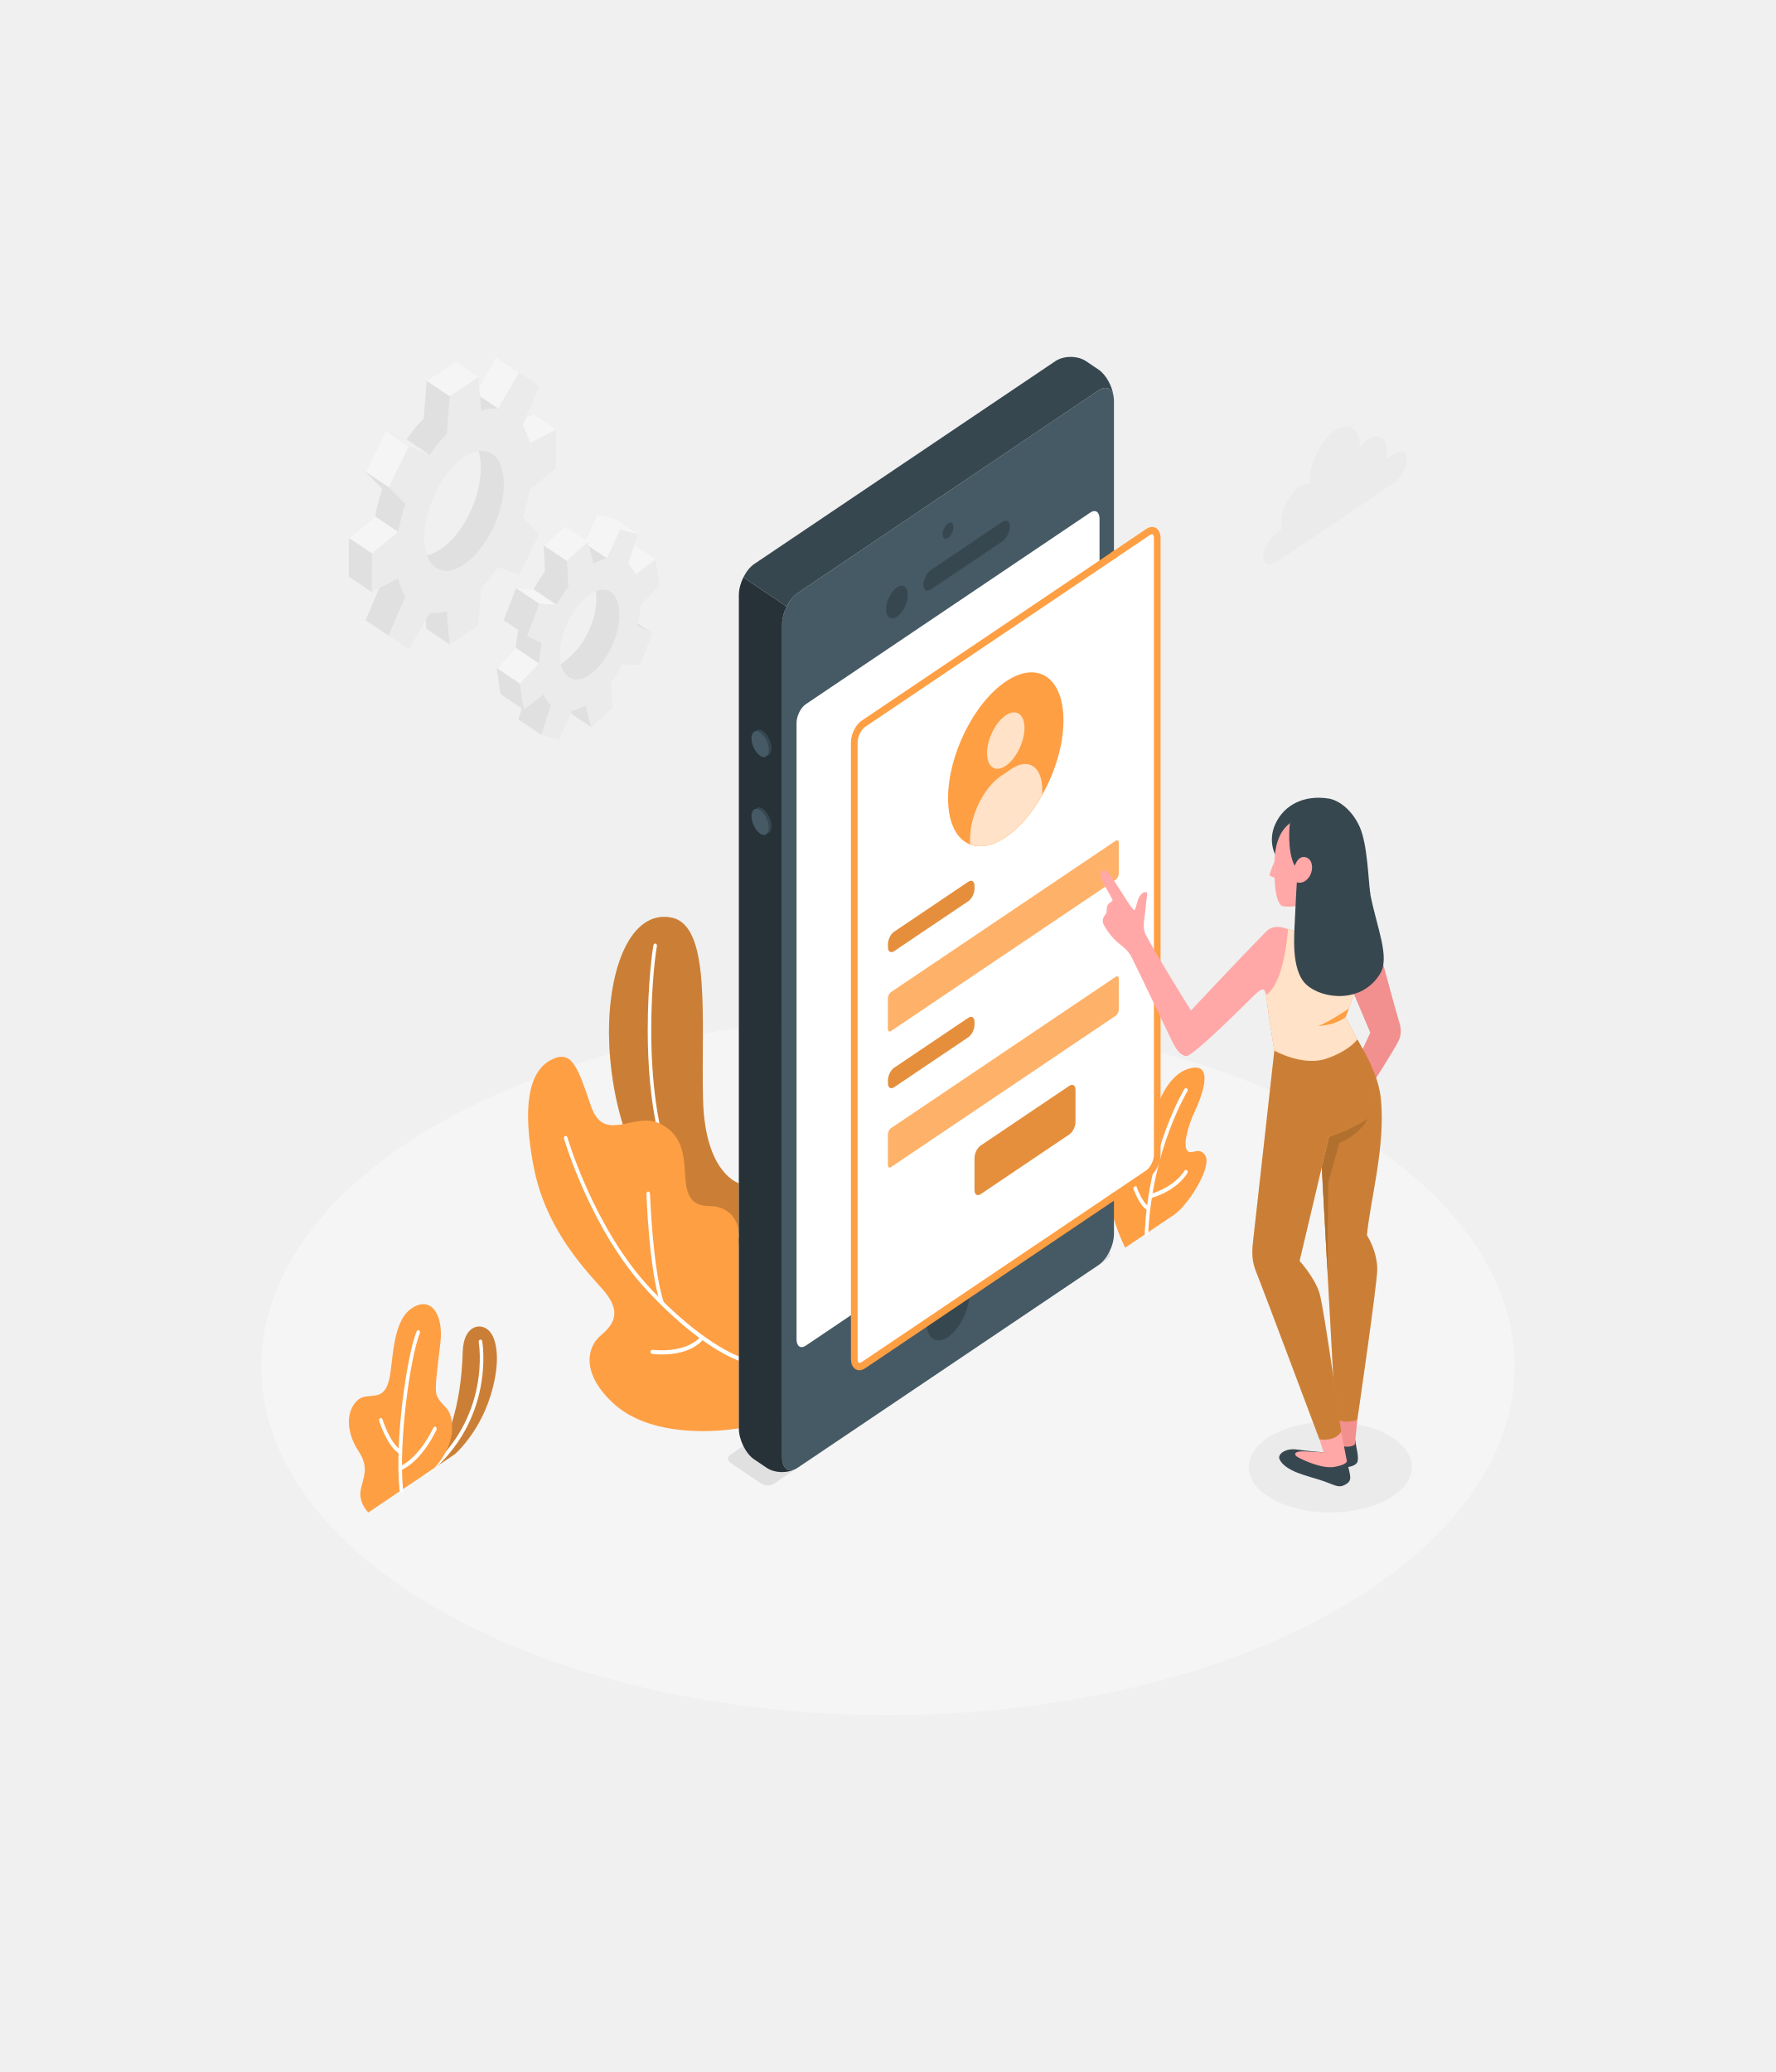
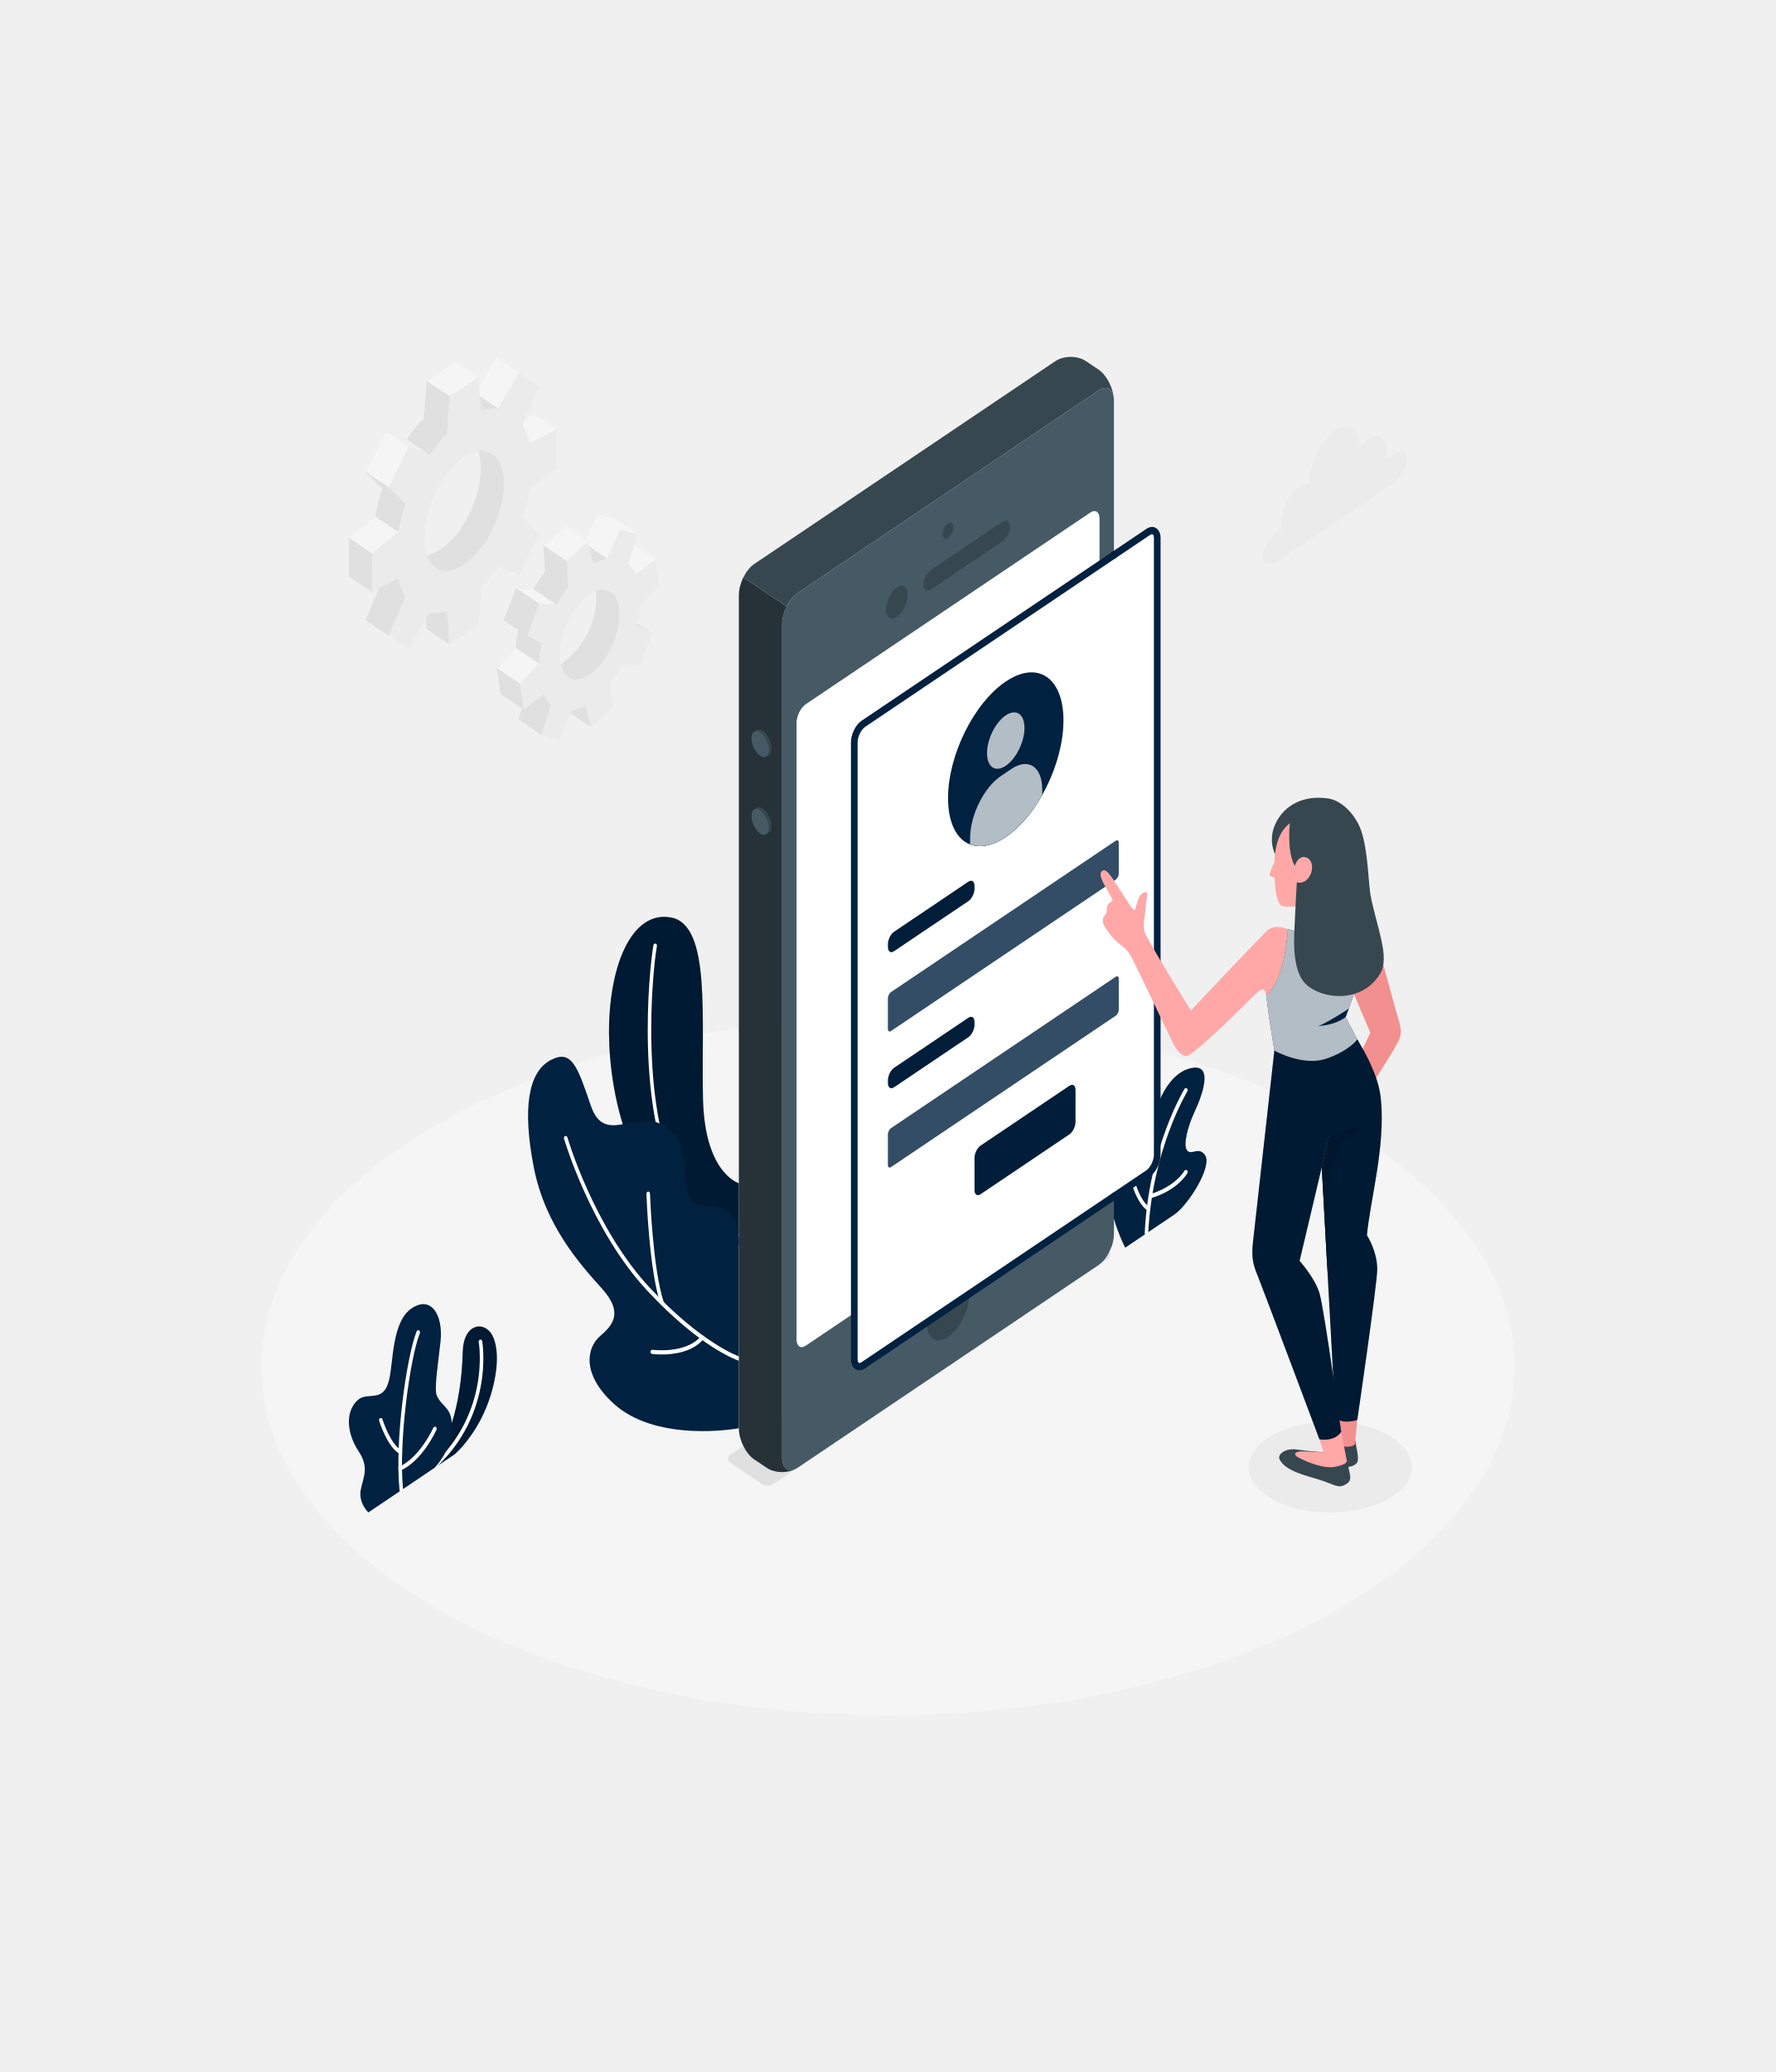
<svg xmlns="http://www.w3.org/2000/svg" width="570" height="665" viewBox="0 0 570 665" fill="none">
  <path d="M142.768 517.692C221.321 561.372 348.68 561.373 427.233 517.694C505.786 474.012 505.786 403.194 427.233 359.514C348.68 315.834 221.319 315.834 142.767 359.513C64.214 403.192 64.214 474.012 142.768 517.692Z" fill="#F5F5F5" />
  <path d="M408.441 481.149C418.672 486.838 435.257 486.838 445.487 481.149C455.717 475.462 455.717 466.239 445.487 460.55C435.257 454.863 418.672 454.863 408.441 460.55C398.212 466.239 398.212 475.461 408.441 481.149Z" fill="#EBEBEB" />
-   <path d="M136.748 472.935L146.009 466.697C146.009 466.697 153.649 460.146 157.433 447.983C160.295 438.779 159.901 431.777 157.848 428.268C155.323 423.95 148.789 424.704 148.529 433.809C148.019 451.736 143.535 464.14 136.748 472.935Z" fill="#FE9F43" />
+   <path d="M136.748 472.935L146.009 466.697C146.009 466.697 153.649 460.146 157.433 447.983C160.295 438.779 159.901 431.777 157.848 428.268C155.323 423.95 148.789 424.704 148.529 433.809C148.019 451.736 143.535 464.14 136.748 472.935Z" fill="#002140" />
  <path opacity="0.2" d="M136.748 472.935L146.009 466.697C146.009 466.697 153.649 460.146 157.433 447.983C160.295 438.779 159.901 431.777 157.848 428.268C155.323 423.95 148.789 424.704 148.529 433.809C148.019 451.736 143.535 464.14 136.748 472.935Z" fill="black" />
  <path d="M136.749 473.601C136.568 473.601 136.391 473.501 136.279 473.314C136.1 473.012 136.164 472.598 136.423 472.39C157.851 455.09 153.701 430.989 153.656 430.747C153.59 430.388 153.786 430.034 154.093 429.957C154.403 429.877 154.704 430.108 154.77 430.467C154.817 430.717 159.146 455.661 137.072 473.483C136.973 473.564 136.861 473.601 136.749 473.601Z" fill="white" />
-   <path d="M118.225 485.413C118.225 485.413 115.001 482.35 115.781 478.205C116.562 474.058 118.641 471.077 115.066 465.728C111.491 460.377 110.567 453.251 114.772 449.386C118.022 446.398 123.094 450.634 124.926 442.715C126.262 436.943 125.806 424.163 132.118 419.911C138.429 415.66 142.348 422.06 141.379 430.729C140.513 438.484 139.292 445.951 140.234 447.984C142.075 451.958 145.239 451.425 145.096 458.711C144.961 465.495 139.464 471.109 139.464 471.109L118.225 485.413Z" fill="#FE9F43" />
+   <path d="M118.225 485.413C118.225 485.413 115.001 482.35 115.781 478.205C116.562 474.058 118.641 471.077 115.066 465.728C111.491 460.377 110.567 453.251 114.772 449.386C118.022 446.398 123.094 450.634 124.926 442.715C126.262 436.943 125.806 424.163 132.118 419.911C138.429 415.66 142.348 422.06 141.379 430.729C140.513 438.484 139.292 445.951 140.234 447.984C142.075 451.958 145.239 451.425 145.096 458.711C144.961 465.495 139.464 471.109 139.464 471.109L118.225 485.413Z" fill="#002140" />
  <path d="M128.818 478.942C128.533 478.942 128.288 478.695 128.252 478.357C126.621 462.598 130.508 435.389 133.724 427.301C133.857 426.967 134.193 426.819 134.481 426.978C134.767 427.132 134.891 427.527 134.758 427.86C131.599 435.808 127.824 463.134 129.384 478.199C129.422 478.562 129.199 478.893 128.886 478.938C128.863 478.941 128.841 478.942 128.818 478.942Z" fill="white" />
  <path d="M128.509 466.674C128.425 466.674 128.34 466.652 128.259 466.607C124.303 464.351 121.797 456.336 121.692 455.996C121.586 455.65 121.74 455.27 122.035 455.145C122.331 455.021 122.657 455.199 122.764 455.546C122.788 455.625 125.22 463.391 128.76 465.411C129.042 465.572 129.16 465.971 129.021 466.301C128.923 466.537 128.721 466.674 128.509 466.674Z" fill="white" />
  <path d="M128.445 471.985C128.219 471.985 128.005 471.827 127.916 471.566C127.8 471.226 127.941 470.839 128.233 470.703C134.89 467.591 139.039 458.337 139.08 458.244C139.225 457.918 139.568 457.787 139.847 457.958C140.128 458.125 140.237 458.527 140.093 458.854C139.917 459.252 135.704 468.643 128.656 471.937C128.588 471.969 128.516 471.985 128.445 471.985Z" fill="white" />
-   <path d="M361.154 400.437C361.154 400.437 356.169 391.031 355.688 380.79C355.207 370.551 357.133 366.3 359.776 365.079C362.418 363.859 362.619 367.617 363.983 369.844C365.349 372.072 368.11 370.797 369.131 363.871C370.151 356.947 373.893 345.211 381.635 342.972C390.186 340.501 385.6 352.202 383.454 356.768C381.306 361.334 379.632 367.551 381.049 369.245C382.464 370.938 384.658 367.809 386.764 370.71C389.305 374.211 381.406 386.796 376.872 389.85L361.154 400.437Z" fill="#FE9F43" />
+   <path d="M361.154 400.437C361.154 400.437 356.169 391.031 355.688 380.79C355.207 370.551 357.133 366.3 359.776 365.079C362.418 363.859 362.619 367.617 363.983 369.844C365.349 372.072 368.11 370.797 369.131 363.871C370.151 356.947 373.893 345.211 381.635 342.972C390.186 340.501 385.6 352.202 383.454 356.768C381.306 361.334 379.632 367.551 381.049 369.245C382.464 370.938 384.658 367.809 386.764 370.71C389.305 374.211 381.406 386.796 376.872 389.85L361.154 400.437Z" fill="#002140" />
  <path d="M367.983 396.475C367.972 396.475 367.962 396.475 367.953 396.474C367.638 396.454 367.398 396.141 367.414 395.776C368.669 368.541 380.061 349.681 380.176 349.493C380.36 349.192 380.716 349.126 380.971 349.34C381.227 349.553 381.285 349.969 381.102 350.267C380.989 350.452 369.787 369.017 368.55 395.846C368.536 396.2 368.285 396.475 367.983 396.475Z" fill="white" />
  <path d="M368.633 388.624C368.54 388.624 368.445 388.597 368.357 388.54C365.164 386.479 363.396 380.363 363.323 380.103C363.224 379.754 363.386 379.378 363.685 379.262C363.982 379.142 364.307 379.337 364.405 379.684C364.422 379.742 366.107 385.568 368.909 387.375C369.184 387.553 369.284 387.958 369.131 388.279C369.029 388.5 368.834 388.624 368.633 388.624Z" fill="white" />
  <path d="M369.192 384.592C368.937 384.592 368.704 384.393 368.64 384.091C368.563 383.733 368.747 383.373 369.052 383.284C377.28 380.856 380.13 375.825 380.158 375.774C380.328 375.466 380.681 375.377 380.944 375.572C381.209 375.769 381.289 376.179 381.119 376.487C380.998 376.712 378.036 382.004 369.331 384.571C369.285 384.586 369.239 384.592 369.192 384.592Z" fill="white" />
-   <path d="M237.145 379.76C237.145 379.76 226.213 376.65 225.644 352.77C225.03 326.994 228.323 296.922 215.43 294.476C202.538 292.03 195.303 310.474 195.469 331.907C195.613 350.725 202.109 391.556 237.144 399.558L237.145 379.76Z" fill="#FE9F43" />
+   <path d="M237.145 379.76C237.145 379.76 226.213 376.65 225.644 352.77C225.03 326.994 228.323 296.922 215.43 294.476C202.538 292.03 195.303 310.474 195.469 331.907C195.613 350.725 202.109 391.556 237.144 399.558L237.145 379.76Z" fill="#002140" />
  <path opacity="0.2" d="M237.145 379.76C237.145 379.76 226.213 376.65 225.644 352.77C225.03 326.994 228.323 296.922 215.43 294.476C202.538 292.03 195.303 310.474 195.469 331.907C195.613 350.725 202.109 391.556 237.144 399.558L237.145 379.76Z" fill="black" />
  <path d="M237.144 397.103C237.11 397.103 237.075 397.099 237.041 397.093C229.158 395.417 222.742 390.358 217.97 382.054C203.807 357.404 208.269 311.392 209.734 303.354C209.8 302.994 210.101 302.768 210.41 302.842C210.718 302.919 210.914 303.272 210.849 303.631C209.4 311.579 204.974 357.05 218.916 381.315C223.509 389.308 229.676 394.176 237.244 395.784C237.554 395.851 237.759 396.198 237.702 396.558C237.655 396.879 237.414 397.103 237.144 397.103Z" fill="white" />
-   <path d="M237.145 458.41C225.842 460.198 207.483 460.166 196.909 450.435C186.334 440.705 188.533 432.318 192.602 428.82C196.669 425.321 200.202 421.323 193.205 413.56C186.206 405.797 174.958 393.321 171.321 374.605C167.684 355.891 169.474 344.195 176.633 340.294C183.579 336.51 185.408 342.522 189.659 354.919C193.91 367.317 203.478 356.688 211.659 360.558C219.839 364.427 219.518 372.089 220.033 378.675C220.55 385.26 223.251 387.081 227.882 387.081C232.514 387.081 237.143 390.2 237.144 396.437L237.145 458.41Z" fill="#FE9F43" />
+   <path d="M237.145 458.41C225.842 460.198 207.483 460.166 196.909 450.435C186.334 440.705 188.533 432.318 192.602 428.82C196.669 425.321 200.202 421.323 193.205 413.56C186.206 405.797 174.958 393.321 171.321 374.605C167.684 355.891 169.474 344.195 176.633 340.294C183.579 336.51 185.408 342.522 189.659 354.919C193.91 367.317 203.478 356.688 211.659 360.558C219.839 364.427 219.518 372.089 220.033 378.675C220.55 385.26 223.251 387.081 227.882 387.081C232.514 387.081 237.143 390.2 237.144 396.437L237.145 458.41Z" fill="#002140" />
  <path d="M237.145 436.681C237.095 436.681 237.042 436.673 236.991 436.657C236.502 436.497 224.812 432.527 207.8 414.294C189.677 394.871 181.12 365.75 181.035 365.459C180.935 365.111 181.095 364.733 181.393 364.616C181.692 364.501 182.015 364.686 182.115 365.032C182.198 365.322 190.668 394.127 208.571 413.314C225.356 431.302 237.181 435.336 237.299 435.375C237.602 435.474 237.778 435.84 237.693 436.195C237.623 436.489 237.395 436.681 237.145 436.681Z" fill="white" />
  <path d="M212.535 418.94C212.307 418.94 212.091 418.779 212.003 418.517C208.345 407.548 207.516 384.102 207.483 383.11C207.471 382.744 207.716 382.434 208.031 382.418C208.322 382.422 208.61 382.689 208.622 383.056C208.63 383.297 209.477 407.273 213.066 418.033C213.18 418.376 213.035 418.762 212.741 418.895C212.673 418.925 212.603 418.94 212.535 418.94Z" fill="white" />
  <path d="M212.439 434.714C210.667 434.714 209.442 434.552 209.294 434.531C208.981 434.488 208.758 434.157 208.794 433.791C208.832 433.428 209.112 433.157 209.428 433.21C209.534 433.222 220.141 434.621 225.012 428.825C225.231 428.56 225.593 428.56 225.818 428.814C226.043 429.071 226.046 429.494 225.826 429.755C222.261 433.999 216.153 434.714 212.439 434.714Z" fill="white" />
  <path d="M204.229 182.866L203.004 174.574L196.661 179.443C196.026 178.025 195.21 176.887 194.25 176.028L197.285 166.45L191.635 164.977L187.46 174.257C186.077 174.506 184.617 175.05 183.112 175.909L181.305 168.915L174.538 175.122L174.982 183.368C173.612 185.146 172.359 187.09 171.24 189.136L165.649 188.814L161.728 199.066L166.53 201.454C166.023 203.66 165.697 205.847 165.581 207.952L159.486 214.491L160.71 222.784L167.052 217.915C167.687 219.332 168.503 220.471 169.464 221.33L166.428 230.907L172.079 232.381L178.051 225.589C179.435 225.341 179.097 222.309 180.602 221.45L182.408 228.444L189.176 222.237L189.002 218.993C190.371 217.216 195.543 213.293 196.661 211.247L198.066 208.545L201.986 198.293L200.16 194.433L198.133 189.407L204.229 182.866ZM183.558 210.198C178.367 214.959 176.785 215.998 175.846 209.637C174.907 203.275 177.944 193.574 183.136 188.813C188.328 184.05 190.321 183.695 191.259 190.056C192.197 196.418 188.75 205.435 183.558 210.198Z" fill="#E0E0E0" />
  <path d="M191.636 164.977L199.028 169.949L194.854 179.23L187.46 174.256L191.636 164.977Z" fill="#F5F5F5" />
  <path d="M210.398 179.548L204.057 184.418L196.663 179.443L203.006 174.574L210.398 179.548Z" fill="#F5F5F5" />
  <path d="M209.379 203.267L204.578 200.877L197.186 195.902L201.986 198.292L209.379 203.267Z" fill="#E0E0E0" />
  <path d="M166.428 230.905L173.822 235.88L176.857 226.302L169.464 221.328L166.428 230.905Z" fill="#E0E0E0" />
  <path d="M189.803 233.418L182.409 228.444L180.603 221.449L187.996 226.423L189.803 233.418Z" fill="#E0E0E0" />
  <path d="M211.621 187.839L210.397 179.546L204.055 184.416C203.42 182.998 202.603 181.859 201.643 181L204.679 171.423L199.028 169.949L194.853 179.23C193.47 179.479 192.009 180.023 190.504 180.882L188.697 173.887L181.93 180.094L182.373 188.34C181.004 190.117 179.75 192.063 178.632 194.109L173.04 193.787L169.12 204.038L173.922 206.427C173.414 208.632 173.089 210.82 172.973 212.926L166.877 219.465L168.102 227.758L174.444 222.889C175.079 224.305 175.895 225.445 176.855 226.304L173.82 235.881L179.471 237.355L183.646 228.074C185.029 227.827 186.489 227.282 187.994 226.422L189.801 233.417L196.568 227.21L196.124 218.964C197.494 217.187 198.747 215.241 199.866 213.196L205.457 213.517L209.377 203.266L204.575 200.877C205.082 198.672 205.408 196.484 205.522 194.38L211.621 187.839ZM190.951 215.171C185.759 219.933 180.789 218.635 179.849 212.274C178.91 205.912 182.359 196.894 187.55 192.132C192.742 187.37 197.711 188.666 198.65 195.028C199.59 201.39 196.142 210.408 190.951 215.171Z" fill="#EBEBEB" />
  <path d="M188.699 173.888L181.306 168.914L174.539 175.121L181.931 180.095L188.699 173.888Z" fill="#F5F5F5" />
  <path d="M174.539 175.121L174.982 183.367L182.374 188.34L181.931 180.095L174.539 175.121Z" fill="#E0E0E0" />
  <path d="M178.634 194.109L171.239 189.134L165.649 188.812L173.042 193.787L178.634 194.109Z" fill="#F5F5F5" />
  <path d="M165.648 188.812L161.728 199.064L169.121 204.038L173.041 193.787L165.648 188.812Z" fill="#E0E0E0" />
  <path d="M172.974 212.927L165.581 207.953L159.486 214.493L166.879 219.467L172.974 212.927Z" fill="#F5F5F5" />
  <path d="M168.103 227.759L160.71 222.785L159.486 214.492L166.879 219.466L168.103 227.759Z" fill="#E0E0E0" />
  <path d="M199.028 169.949L191.636 164.977L197.286 166.45L204.679 171.424L199.028 169.949Z" fill="#F5F5F5" />
  <path d="M171.106 145.254V132.868L162.657 137.311C162.148 135.024 161.373 133.063 160.375 131.445L165.698 118.923L159.196 114.543L152.563 126.183C150.863 125.985 149.02 126.18 147.067 126.811L146.14 116.053L136.947 122.245L136.02 134.251C134.067 136.253 132.224 138.54 130.524 141.027L123.891 138.325L117.389 151.461L122.712 156.812C121.715 159.772 120.939 162.779 120.43 165.753L111.981 172.692V185.077L120.43 180.633C120.939 182.921 121.715 184.881 122.712 186.5L117.389 199.022L123.891 203.4L130.524 191.761C132.224 191.96 134.067 191.763 136.02 191.134L136.947 201.892L146.14 195.7L147.067 183.694C149.806 182.627 152.738 180.153 154.437 177.666L159.195 179.621L165.697 166.485L161.708 162.475C162.704 159.514 162.81 154.781 162.655 152.194L171.106 145.254ZM141.545 176.176C134.491 180.927 130.107 177.557 130.107 168.056C130.107 158.554 135.936 146.914 142.989 142.163C150.042 137.412 154.315 140.868 154.315 150.369C154.316 159.872 148.598 171.426 141.545 176.176Z" fill="#E0E0E0" />
  <path d="M166.591 119.517L159.196 114.543L152.564 126.183L159.957 131.156L166.591 119.517Z" fill="#F5F5F5" />
  <path d="M178.499 137.841L171.106 132.867L162.657 137.311L170.05 142.285L178.499 137.841Z" fill="#F5F5F5" />
  <path d="M144.341 206.865L136.948 201.891L136.021 191.133L143.416 196.107L144.341 206.865Z" fill="#E0E0E0" />
  <path d="M117.392 199.022L124.785 203.996L130.107 191.474L122.714 186.5L117.392 199.022Z" fill="#E0E0E0" />
  <path d="M178.499 150.227V137.84L170.05 142.284C169.541 139.996 168.764 138.036 167.768 136.417L173.091 123.895L166.589 119.516L159.956 131.156C158.257 130.958 156.414 131.153 154.461 131.784L153.534 121.027L144.341 127.219L143.414 139.225C141.461 141.227 139.618 143.514 137.918 146.001L131.285 143.299L124.783 156.436L130.106 161.787C129.109 164.748 128.333 167.753 127.824 170.727L119.375 177.666V190.051L127.824 185.607C128.333 187.895 129.109 189.855 130.106 191.474L124.783 203.996L131.285 208.374L137.918 196.735C139.618 196.932 141.461 196.737 143.414 196.108L144.341 206.866L153.534 200.674L154.461 188.668C156.414 186.667 158.257 184.378 159.956 181.893L166.589 184.595L173.091 171.459L167.768 166.108C168.764 163.148 169.541 160.142 170.05 157.168L178.499 150.227ZM148.937 181.149C141.884 185.9 136.166 182.048 136.166 172.547C136.166 163.045 141.884 151.49 148.937 146.739C155.991 141.989 161.709 145.84 161.709 155.342C161.709 164.845 155.991 176.398 148.937 181.149Z" fill="#EBEBEB" />
  <path d="M130.526 141.027L137.919 146.001L131.285 143.298L123.893 138.324L130.526 141.027Z" fill="#F0F0F0" />
  <path d="M123.881 138.326L117.386 151.465L124.778 156.439L131.274 143.3L123.881 138.326Z" fill="#F5F5F5" />
  <path d="M117.392 151.461L124.785 156.435L130.107 161.787L122.714 156.812L117.392 151.461Z" fill="#E0E0E0" />
  <path d="M120.433 165.754L127.826 170.728L119.377 177.667L111.983 172.693L120.433 165.754Z" fill="#F5F5F5" />
  <path d="M111.983 172.691L119.377 177.666V190.049L111.983 185.076V172.691Z" fill="#E0E0E0" />
  <path d="M153.535 121.025L146.141 116.051L136.948 122.243L144.341 127.217L153.535 121.025Z" fill="#F5F5F5" />
  <path d="M248.381 476.209L355.57 404.01C356.66 403.275 356.661 402.084 355.571 401.348L345.655 394.655C344.565 393.918 342.797 393.917 341.706 394.652L234.489 466.851C233.398 467.587 233.398 468.777 234.489 469.511L244.432 476.209C245.523 476.942 247.291 476.942 248.381 476.209Z" fill="#E0E0E0" />
  <path d="M352.607 125.283L255.972 190.373C253.247 192.21 251.036 196.676 251.036 200.348V467.771C251.036 471.444 253.247 472.933 255.972 471.096L352.608 406.007C355.335 404.17 357.544 399.704 357.544 396.032L357.543 128.609C357.543 124.936 355.332 123.446 352.607 125.283Z" fill="#455A64" />
  <path d="M255.972 190.373L352.607 125.282C355.045 123.641 357.064 124.663 357.467 127.522C357.096 124.095 355.07 120.292 352.607 118.632L348.588 115.924C345.861 114.088 341.441 114.088 338.715 115.924L242.082 181.015C240.718 181.932 239.485 183.508 238.591 185.313L252.483 194.67C253.375 192.866 254.61 191.292 255.972 190.373Z" fill="#37474F" />
  <path d="M237.146 458.415C237.146 462.088 239.355 466.554 242.082 468.39L246.101 471.097C248.566 472.757 252.404 472.901 255.135 471.56C252.809 472.59 251.036 471.06 251.036 467.772V200.349C251.036 198.513 251.589 196.478 252.483 194.673L238.591 185.316C237.697 187.121 237.146 189.156 237.146 190.993V458.415Z" fill="#263238" />
  <path d="M258.63 226.015L349.951 164.504C351.588 163.401 352.913 164.295 352.913 166.499L352.915 364.383C352.915 366.586 351.588 369.266 349.952 370.368L258.631 431.88C256.995 432.981 255.669 432.088 255.669 429.885L255.668 232.001C255.667 229.796 256.994 227.116 258.63 226.015Z" fill="white" />
  <path d="M304.29 167.972C303.331 168.619 302.554 170.189 302.554 171.481C302.554 172.774 303.332 173.296 304.29 172.65C305.25 172.005 306.026 170.434 306.026 169.141C306.026 167.85 305.25 167.326 304.29 167.972Z" fill="#37474F" />
  <path d="M304.293 410.623C300.506 413.174 297.436 419.377 297.436 424.479C297.436 429.58 300.504 431.648 304.293 429.097C308.079 426.547 311.149 420.344 311.149 415.242C311.147 410.142 308.079 408.073 304.293 410.623Z" fill="#37474F" />
  <path d="M287.888 188.557C285.97 189.85 284.416 192.991 284.416 195.575C284.416 198.16 285.97 199.206 287.889 197.915C289.808 196.623 291.362 193.482 291.362 190.898C291.362 188.312 289.807 187.266 287.888 188.557Z" fill="#37474F" />
  <path d="M296.38 187.681C296.38 189.403 297.486 190.056 298.848 189.137L321.697 173.748C323.059 172.83 324.165 170.689 324.165 168.967C324.164 167.244 323.059 166.591 321.696 167.51L298.848 182.9C297.486 183.819 296.38 185.959 296.38 187.681Z" fill="#37474F" />
  <path d="M244.83 234.575C246.365 235.609 247.608 238.122 247.608 240.19C247.608 242.257 246.365 243.095 244.83 242.062C243.296 241.028 242.051 238.515 242.051 236.448C242.051 234.381 243.296 233.542 244.83 234.575Z" fill="#37474F" />
  <path d="M244.83 259.547C246.365 260.581 247.608 263.095 247.608 265.163C247.608 267.231 246.365 268.067 244.83 267.034C243.296 266.001 242.051 263.487 242.051 261.419C242.052 259.352 243.296 258.515 244.83 259.547Z" fill="#37474F" />
  <path d="M243.972 235.076C245.506 236.11 246.751 238.623 246.751 240.69C246.751 242.757 245.507 243.596 243.972 242.561C242.437 241.528 241.193 239.014 241.193 236.948C241.193 234.879 242.438 234.041 243.972 235.076Z" fill="#455A64" />
  <path d="M243.972 260.048C245.506 261.082 246.751 263.595 246.751 265.664C246.751 267.73 245.507 268.568 243.972 267.535C242.437 266.501 241.193 263.988 241.193 261.92C241.193 259.851 242.438 259.015 243.972 260.048Z" fill="#455A64" />
-   <path d="M371.436 172.756C371.436 170.552 370.11 169.66 368.473 170.761L357.543 178.124L277.152 232.273C275.516 233.376 274.19 236.054 274.19 238.258L274.192 436.142C274.192 438.346 275.517 439.239 277.153 438.137L357.572 383.968L368.474 376.625C370.11 375.522 371.437 372.842 371.437 370.64L371.436 172.756Z" fill="white" stroke="#FE9F43" stroke-miterlimit="10" />
-   <path d="M275.83 439.275C275.45 439.275 275.093 439.169 274.774 438.954C274.031 438.453 273.622 437.454 273.622 436.141L273.621 238.257C273.621 235.805 275.047 232.923 276.867 231.697L357.258 177.547L357.828 178.699L277.437 232.848C275.986 233.826 274.761 236.302 274.761 238.257L274.762 436.141C274.762 436.947 274.974 437.553 275.344 437.803C275.715 438.053 276.27 437.962 276.868 437.561L357.287 383.391L357.857 384.541L277.438 438.71C276.882 439.087 276.335 439.275 275.83 439.275Z" fill="#FE9F43" stroke="#FE9F43" stroke-miterlimit="10" />
-   <path d="M357.857 384.541L357.287 383.39L368.189 376.049C369.64 375.07 370.867 372.592 370.867 370.64L370.866 172.756C370.866 171.95 370.654 171.345 370.283 171.095C369.915 170.846 369.359 170.932 368.758 171.337L357.828 178.699L357.258 177.548L368.188 170.185C369.162 169.529 370.109 169.441 370.853 169.943C371.596 170.444 372.006 171.442 372.006 172.756L372.007 370.64C372.007 373.091 370.581 375.973 368.759 377.201L357.857 384.541Z" fill="#FE9F43" stroke="#FE9F43" stroke-miterlimit="10" />
-   <path d="M322.814 218.741C333.045 211.85 341.337 217.436 341.337 231.217C341.337 244.999 333.045 261.755 322.814 268.647C312.584 275.538 304.292 269.952 304.292 256.171C304.292 242.389 312.584 225.631 322.814 218.741Z" fill="#FE9F43" />
-   <path d="M322.814 229.586C326.133 227.351 328.823 229.164 328.823 233.634C328.823 238.105 326.133 243.542 322.814 245.777C319.496 248.012 316.804 246.2 316.804 241.728C316.804 237.258 319.496 231.822 322.814 229.586Z" fill="#FE9F43" />
-   <path d="M334.526 253.427C334.526 246.081 330.106 243.103 324.654 246.777L321.245 249.072C315.794 252.744 311.373 261.677 311.373 269.022V270.999C314.525 272.219 318.492 271.558 322.814 268.646C327.258 265.652 331.336 260.793 334.526 255.129V253.427Z" fill="#FE9F43" />
+   <path d="M371.436 172.756C371.436 170.552 370.11 169.66 368.473 170.761L357.543 178.124L277.152 232.273C275.516 233.376 274.19 236.054 274.19 238.258L274.192 436.142C274.192 438.346 275.517 439.239 277.153 438.137L357.572 383.968L368.474 376.625C370.11 375.522 371.437 372.842 371.437 370.64L371.436 172.756Z" fill="white" stroke="#002140" stroke-miterlimit="10" />
+   <path d="M275.83 439.275C275.45 439.275 275.093 439.169 274.774 438.954C274.031 438.453 273.622 437.454 273.622 436.141L273.621 238.257C273.621 235.805 275.047 232.923 276.867 231.697L357.258 177.547L357.828 178.699L277.437 232.848C275.986 233.826 274.761 236.302 274.761 238.257L274.762 436.141C274.762 436.947 274.974 437.553 275.344 437.803C275.715 438.053 276.27 437.962 276.868 437.561L357.287 383.391L357.857 384.541L277.438 438.71C276.882 439.087 276.335 439.275 275.83 439.275Z" fill="#002140" stroke="#002140" stroke-miterlimit="10" />
+   <path d="M357.857 384.541L357.287 383.39L368.189 376.049C369.64 375.07 370.867 372.592 370.867 370.64L370.866 172.756C370.866 171.95 370.654 171.345 370.283 171.095C369.915 170.846 369.359 170.932 368.758 171.337L357.828 178.699L357.258 177.548L368.188 170.185C369.162 169.529 370.109 169.441 370.853 169.943C371.596 170.444 372.006 171.442 372.006 172.756L372.007 370.64C372.007 373.091 370.581 375.973 368.759 377.201L357.857 384.541Z" fill="#002140" stroke="#002140" stroke-miterlimit="10" />
+   <path d="M322.814 218.741C333.045 211.85 341.337 217.436 341.337 231.217C341.337 244.999 333.045 261.755 322.814 268.647C312.584 275.538 304.292 269.952 304.292 256.171C304.292 242.389 312.584 225.631 322.814 218.741Z" fill="#002140" />
+   <path d="M322.814 229.586C326.133 227.351 328.823 229.164 328.823 233.634C328.823 238.105 326.133 243.542 322.814 245.777C319.496 248.012 316.804 246.2 316.804 241.728C316.804 237.258 319.496 231.822 322.814 229.586Z" fill="#002140" />
+   <path d="M334.526 253.427C334.526 246.081 330.106 243.103 324.654 246.777L321.245 249.072C315.794 252.744 311.373 261.677 311.373 269.022V270.999C314.525 272.219 318.492 271.558 322.814 268.646C327.258 265.652 331.336 260.793 334.526 255.129V253.427Z" fill="#002140" />
  <path opacity="0.7" d="M322.814 229.586C326.133 227.351 328.823 229.164 328.823 233.634C328.823 238.105 326.133 243.542 322.814 245.777C319.496 248.012 316.804 246.2 316.804 241.728C316.804 237.258 319.496 231.822 322.814 229.586Z" fill="white" />
  <path opacity="0.7" d="M334.526 253.427C334.526 246.081 330.106 243.103 324.654 246.777L321.245 249.072C315.794 252.744 311.373 261.677 311.373 269.022V270.999C314.525 272.219 318.492 271.558 322.814 268.646C327.258 265.652 331.336 260.793 334.526 255.129V253.427Z" fill="white" />
-   <path d="M286.974 299.037L310.809 282.982C311.9 282.248 312.784 282.844 312.784 284.312V285.23C312.784 286.7 311.901 288.486 310.809 289.22L286.974 305.274C285.884 306.01 284.999 305.414 284.999 303.944V303.027C284.999 301.557 285.884 299.771 286.974 299.037Z" fill="#FE9F43" />
+   <path d="M286.974 299.037L310.809 282.982C311.9 282.248 312.784 282.844 312.784 284.312V285.23C312.784 286.7 311.901 288.486 310.809 289.22L286.974 305.274C285.884 306.01 284.999 305.414 284.999 303.944V303.027C284.999 301.557 285.884 299.771 286.974 299.037Z" fill="#002140" />
  <path opacity="0.1" d="M286.974 299.037L310.809 282.982C311.9 282.248 312.784 282.844 312.784 284.312V285.23C312.784 286.7 311.901 288.486 310.809 289.22L286.974 305.274C285.884 306.01 284.999 305.414 284.999 303.944V303.027C284.999 301.557 285.884 299.771 286.974 299.037Z" fill="black" />
-   <path d="M285.987 318.417L358.104 269.841C358.649 269.474 359.091 269.771 359.091 270.506V280.323C359.091 281.057 358.649 281.951 358.104 282.318L285.987 330.893C285.442 331.26 285 330.962 285 330.228V320.412C285 319.677 285.442 318.784 285.987 318.417Z" fill="#FE9F43" />
+   <path d="M285.987 318.417L358.104 269.841C358.649 269.474 359.091 269.771 359.091 270.506V280.323C359.091 281.057 358.649 281.951 358.104 282.318L285.987 330.893C285.442 331.26 285 330.962 285 330.228V320.412C285 319.677 285.442 318.784 285.987 318.417Z" fill="#002140" />
  <path opacity="0.2" d="M285.987 318.417L358.104 269.841C358.649 269.474 359.091 269.771 359.091 270.506V280.323C359.091 281.057 358.649 281.951 358.104 282.318L285.987 330.893C285.442 331.26 285 330.962 285 330.228V320.412C285 319.677 285.442 318.784 285.987 318.417Z" fill="white" />
-   <path d="M286.974 342.705L310.809 326.65C311.9 325.916 312.784 326.511 312.784 327.98V328.898C312.784 330.367 311.901 332.154 310.809 332.888L286.974 348.943C285.884 349.678 284.999 349.081 284.999 347.613V346.695C284.999 345.225 285.884 343.44 286.974 342.705Z" fill="#FE9F43" />
+   <path d="M286.974 342.705L310.809 326.65C311.9 325.916 312.784 326.511 312.784 327.98V328.898C312.784 330.367 311.901 332.154 310.809 332.888L286.974 348.943C285.884 349.678 284.999 349.081 284.999 347.613V346.695C284.999 345.225 285.884 343.44 286.974 342.705Z" fill="#002140" />
  <path opacity="0.1" d="M286.974 342.705L310.809 326.65C311.9 325.916 312.784 326.511 312.784 327.98V328.898C312.784 330.367 311.901 332.154 310.809 332.888L286.974 348.943C285.884 349.678 284.999 349.081 284.999 347.613V346.695C284.999 345.225 285.884 343.44 286.974 342.705Z" fill="black" />
-   <path d="M285.987 362.084L358.104 313.509C358.649 313.142 359.091 313.44 359.091 314.174V323.99C359.091 324.725 358.649 325.618 358.104 325.985L285.987 374.561C285.442 374.928 285 374.632 285 373.896V364.079C285 363.345 285.442 362.453 285.987 362.084Z" fill="#FE9F43" />
+   <path d="M285.987 362.084L358.104 313.509C358.649 313.142 359.091 313.44 359.091 314.174V323.99C359.091 324.725 358.649 325.618 358.104 325.985L285.987 374.561C285.442 374.928 285 374.632 285 373.896V364.079C285 363.345 285.442 362.453 285.987 362.084Z" fill="#002140" />
  <path opacity="0.2" d="M285.987 362.084L358.104 313.509C358.649 313.142 359.091 313.44 359.091 314.174V323.99C359.091 324.725 358.649 325.618 358.104 325.985L285.987 374.561C285.442 374.928 285 374.632 285 373.896V364.079C285 363.345 285.442 362.453 285.987 362.084Z" fill="white" />
-   <path d="M314.759 367.66L343.224 348.487C344.315 347.752 345.199 348.347 345.199 349.817V360.093C345.199 361.561 344.315 363.348 343.224 364.083L314.759 383.257C313.668 383.991 312.784 383.396 312.784 381.927V371.65C312.784 370.181 313.668 368.394 314.759 367.66Z" fill="#FE9F43" />
+   <path d="M314.759 367.66L343.224 348.487C344.315 347.752 345.199 348.347 345.199 349.817V360.093C345.199 361.561 344.315 363.348 343.224 364.083L314.759 383.257C313.668 383.991 312.784 383.396 312.784 381.927V371.65C312.784 370.181 313.668 368.394 314.759 367.66Z" fill="#002140" />
  <path opacity="0.1" d="M314.759 367.66L343.224 348.487C344.315 347.752 345.199 348.347 345.199 349.817V360.093C345.199 361.561 344.315 363.348 343.224 364.083L314.759 383.257C313.668 383.991 312.784 383.396 312.784 381.927V371.65C312.784 370.181 313.668 368.394 314.759 367.66Z" fill="black" />
  <path d="M382.246 324.329C382.246 324.329 368.241 301.79 367.387 299.109C366.743 297.087 367.431 294.08 367.591 292.682C367.752 291.285 367.983 288.173 368.181 287.307C368.53 285.797 366.851 286.106 365.909 287.48C364.945 288.887 364.636 291.635 364.156 292.086C363.677 292.537 359.935 286.196 357.982 283.26C356.03 280.324 354.809 278.556 353.623 279.644C352.768 280.427 353.405 282.138 354.82 284.637C356.234 287.136 356.862 288.294 357.076 288.83C357.29 289.368 356.125 289.41 355.497 290.538C355.006 291.418 355.464 292.843 354.814 293.523C354.164 294.202 353.558 295.424 354.27 296.802C355.178 298.557 356.998 301.065 359.091 302.757C361.185 304.45 362.033 305.044 363.268 307.348C364.504 309.65 375.662 333.154 376.411 334.564C377.159 335.975 378.615 338.848 380.815 338.929C383.017 339.012 401.025 320.922 401.953 320.019C404.92 317.131 405.857 316.707 406.369 319.309C406.53 320.123 406.635 321.05 406.747 322.099C407.103 325.392 409.025 337.177 409.025 337.177C409.025 337.177 418.134 342.327 425.633 339.789C433.133 337.252 435.648 333.595 435.648 333.595L431.896 326.463C432.918 323.517 437.635 311.609 439.116 303.263L415.632 298.84C415.149 298.717 414.38 298.491 413.397 298.189C412.108 297.793 408.866 296.466 406.367 299.001C398.288 307.204 382.246 324.329 382.246 324.329Z" fill="#FFA8A7" />
  <path d="M428.804 462.564L424.594 469.39C424.594 469.39 426.545 470.724 430.709 470.909C434.477 471.076 435.512 469.633 435.651 469.286C436.287 467.695 435.294 464.824 435.022 462.355L428.804 462.564Z" fill="#37474F" />
  <path d="M424.831 466.114C424.831 466.114 419.729 465.735 416.202 465.216C412.674 464.696 409.883 466.706 410.713 468.402C411.543 470.095 413.483 471.505 416.505 472.691C419.095 473.708 422.199 474.447 424.903 475.391C427.675 476.359 429.449 477.466 431.018 476.837C432.768 476.133 433.52 475.316 433.371 473.829C433.223 472.342 431.954 467.555 431.954 467.555L424.831 466.114Z" fill="#37474F" />
  <path d="M435.65 455.707C435.65 455.707 435.012 461.906 434.963 463.237C434.914 464.567 429.777 464.994 428.803 462.564L428.644 454.984L435.65 455.707Z" fill="#F28F8F" />
  <path d="M430.47 459.52L432.308 468.924C432.308 468.924 432.481 470.07 428.281 470.801C424.083 471.532 417.498 468.238 416.377 467.569C415.257 466.898 415.122 465.567 419.247 465.833C423.37 466.1 424.83 466.11 424.83 466.11L423.492 461.94L430.47 459.52Z" fill="#FFA8A7" />
  <path d="M439.117 303.263L442.019 302.328C442.019 302.328 448.101 324.76 448.774 326.921C449.447 329.081 450.205 331.386 448.897 334.059C447.339 337.242 439.118 350.05 439.118 350.05L433.9 344.091L439.819 331.438L434.583 319.061L439.117 303.263Z" fill="#F28F8F" />
  <path d="M409.23 274.104C409.23 274.104 406.902 269.758 409.353 264.435C412.241 258.164 418.701 255.104 426.388 256.278C429.939 256.821 434.131 260.222 436.43 265.415C438.956 271.118 439.192 282.615 439.819 286.961L409.23 274.104Z" fill="#37474F" />
  <path d="M409.054 276.559C409.054 276.559 407.228 280.615 407.545 280.985C407.861 281.353 409.079 281.652 409.079 281.652L409.054 276.559Z" fill="#FFA8A7" />
  <path d="M414.597 263.734C412.611 265.245 409.192 268.006 409.041 277.122C408.888 286.479 410.021 289.496 411.206 290.581C412.007 291.313 416.689 290.942 418.698 290.391C420.709 289.84 426.49 286.509 428.571 281.441C431.017 275.482 430.522 266.754 426.881 264.221C421.757 260.655 416.277 262.456 414.597 263.734Z" fill="#FFA8A7" />
-   <path d="M435.649 333.598C439.165 339.98 442.507 345.602 443.22 352.775C444.725 367.924 439.785 385.242 438.737 396.443C438.737 396.443 442.055 401.474 442.051 407.386C442.049 412.014 435.65 455.706 435.65 455.706C435.65 455.706 430.996 457.361 428.644 454.984L424.246 374.607L426.562 364.822L435.649 333.598Z" fill="#FE9F43" />
+   <path d="M435.649 333.598C439.165 339.98 442.507 345.602 443.22 352.775C444.725 367.924 439.785 385.242 438.737 396.443C438.737 396.443 442.055 401.474 442.051 407.386C442.049 412.014 435.65 455.706 435.65 455.706C435.65 455.706 430.996 457.361 428.644 454.984L424.246 374.607L426.562 364.822L435.649 333.598Z" fill="#002140" />
  <path opacity="0.2" d="M435.649 333.598C439.165 339.98 442.507 345.602 443.22 352.775C444.725 367.924 439.785 385.242 438.737 396.443C438.737 396.443 442.055 401.474 442.051 407.386C442.049 412.014 435.65 455.706 435.65 455.706C435.65 455.706 430.996 457.361 428.644 454.984L424.246 374.607L426.562 364.822L435.649 333.598Z" fill="black" />
-   <path d="M424.246 374.606L426.562 364.821C426.562 364.821 432.985 363.011 439.117 359.012C439.117 359.012 436.74 364.047 429.933 366.808L426.388 379.387L426.082 408.174L424.246 374.606Z" fill="#FE9F43" />
+   <path d="M424.246 374.606L426.562 364.821C426.562 364.821 432.985 363.011 439.117 359.012C439.117 359.012 436.74 364.047 429.933 366.808L426.388 379.387L426.082 408.174L424.246 374.606Z" fill="#002140" />
  <path opacity="0.3" d="M424.246 374.606L426.562 364.821C426.562 364.821 432.985 363.011 439.117 359.012C439.117 359.012 436.74 364.047 429.933 366.808L426.388 379.387L426.082 408.174L424.246 374.606Z" fill="black" />
-   <path d="M435.649 333.598C437.53 337.179 442.026 343.304 441.071 349.189C439.912 356.321 436.624 361.333 426.562 364.823L417.126 404.691C417.126 404.691 422.04 410.055 423.542 415.159C425.043 420.26 430.47 459.522 430.47 459.522C430.47 459.522 428.792 462.718 423.492 461.944C423.492 461.944 405.013 412.702 403.707 409.531C402.402 406.361 401.556 403.991 402.143 398.826C402.732 393.663 409.027 337.178 409.027 337.178L435.649 333.598Z" fill="#FE9F43" />
+   <path d="M435.649 333.598C437.53 337.179 442.026 343.304 441.071 349.189C439.912 356.321 436.624 361.333 426.562 364.823L417.126 404.691C417.126 404.691 422.04 410.055 423.542 415.159C425.043 420.26 430.47 459.522 430.47 459.522C430.47 459.522 428.792 462.718 423.492 461.944C423.492 461.944 405.013 412.702 403.707 409.531C402.402 406.361 401.556 403.991 402.143 398.826C402.732 393.663 409.027 337.178 409.027 337.178L435.649 333.598Z" fill="#002140" />
  <path opacity="0.2" d="M435.649 333.598C437.53 337.179 442.026 343.304 441.071 349.189C439.912 356.321 436.624 361.333 426.562 364.823L417.126 404.691C417.126 404.691 422.04 410.055 423.542 415.159C425.043 420.26 430.47 459.522 430.47 459.522C430.47 459.522 428.792 462.718 423.492 461.944C423.492 461.944 405.013 412.702 403.707 409.531C402.402 406.361 401.556 403.991 402.143 398.826C402.732 393.663 409.027 337.178 409.027 337.178L435.649 333.598Z" fill="black" />
-   <path d="M439.117 303.264L415.633 298.841C415.152 298.718 414.376 298.491 413.395 298.189L413.393 298.188C413.393 298.188 412.392 315.364 406.369 319.308C406.512 320.127 406.634 321.049 406.747 322.098C407.103 325.391 409.025 337.176 409.025 337.176C409.025 337.176 418.134 342.326 425.633 339.789C433.133 337.251 435.648 333.595 435.648 333.595L431.896 326.462C432.92 323.519 437.637 311.61 439.117 303.264Z" fill="#FE9F43" />
+   <path d="M439.117 303.264L415.633 298.841C415.152 298.718 414.376 298.491 413.395 298.189L413.393 298.188C413.393 298.188 412.392 315.364 406.369 319.308C406.512 320.127 406.634 321.049 406.747 322.098C407.103 325.391 409.025 337.176 409.025 337.176C409.025 337.176 418.134 342.326 425.633 339.789C433.133 337.251 435.648 333.595 435.648 333.595L431.896 326.462C432.92 323.519 437.637 311.61 439.117 303.264Z" fill="#002140" />
  <path opacity="0.7" d="M439.117 303.264L415.633 298.841C415.152 298.718 414.376 298.491 413.395 298.189L413.393 298.188C413.393 298.188 412.392 315.364 406.369 319.308C406.512 320.127 406.634 321.049 406.747 322.098C407.103 325.391 409.025 337.176 409.025 337.176C409.025 337.176 418.134 342.326 425.633 339.789C433.133 337.251 435.648 333.595 435.648 333.595L431.896 326.462C432.92 323.519 437.637 311.61 439.117 303.264Z" fill="white" />
-   <path d="M432.922 323.656C432.827 323.914 425.373 328.573 423.158 329.286C426.65 329.084 429.55 328.126 431.897 326.461L432.922 323.656Z" fill="#FE9F43" />
+   <path d="M432.922 323.656C432.827 323.914 425.373 328.573 423.158 329.286C426.65 329.084 429.55 328.126 431.897 326.461L432.922 323.656Z" fill="#002140" />
  <path d="M414.01 264.193C414.01 264.193 412.916 272.842 415.567 277.915C415.567 277.915 416.562 274.473 419.069 275.13C421.593 275.792 421.699 279.616 419.946 281.784C418.193 283.952 416.243 283.168 416.243 283.168C416.243 283.168 415.848 289.419 415.637 294.661C415.433 299.711 414.226 311.323 419.281 315.993C424.337 320.662 437.007 322.238 442.945 312.553C446.249 307.165 441.86 297.641 439.819 286.961C437.941 277.142 436.886 262.59 427.955 260.255C419.024 257.921 414.01 264.193 414.01 264.193Z" fill="#37474F" />
  <path d="M446.77 146.069L444.887 147.338C445.038 146.529 445.144 145.727 445.144 144.955C445.144 140.506 442.466 138.702 439.163 140.927C438.202 141.574 437.309 142.51 436.504 143.594C436.504 143.583 436.505 143.571 436.505 143.561C436.505 137.572 432.901 135.143 428.455 138.138C424.009 141.133 420.404 148.417 420.404 154.407C420.404 154.711 420.42 155.001 420.438 155.287C419.497 155.092 418.374 155.36 417.167 156.174C413.865 158.4 411.187 163.809 411.187 168.259C411.187 168.872 411.243 169.428 411.338 169.936L410.335 170.612C407.608 172.448 405.399 176.031 405.399 178.616C405.399 181.198 407.609 181.805 410.335 179.969L446.77 155.428C449.496 153.592 451.706 150.009 451.706 147.424C451.706 144.839 449.496 144.232 446.77 146.069Z" fill="#EBEBEB" />
</svg>
